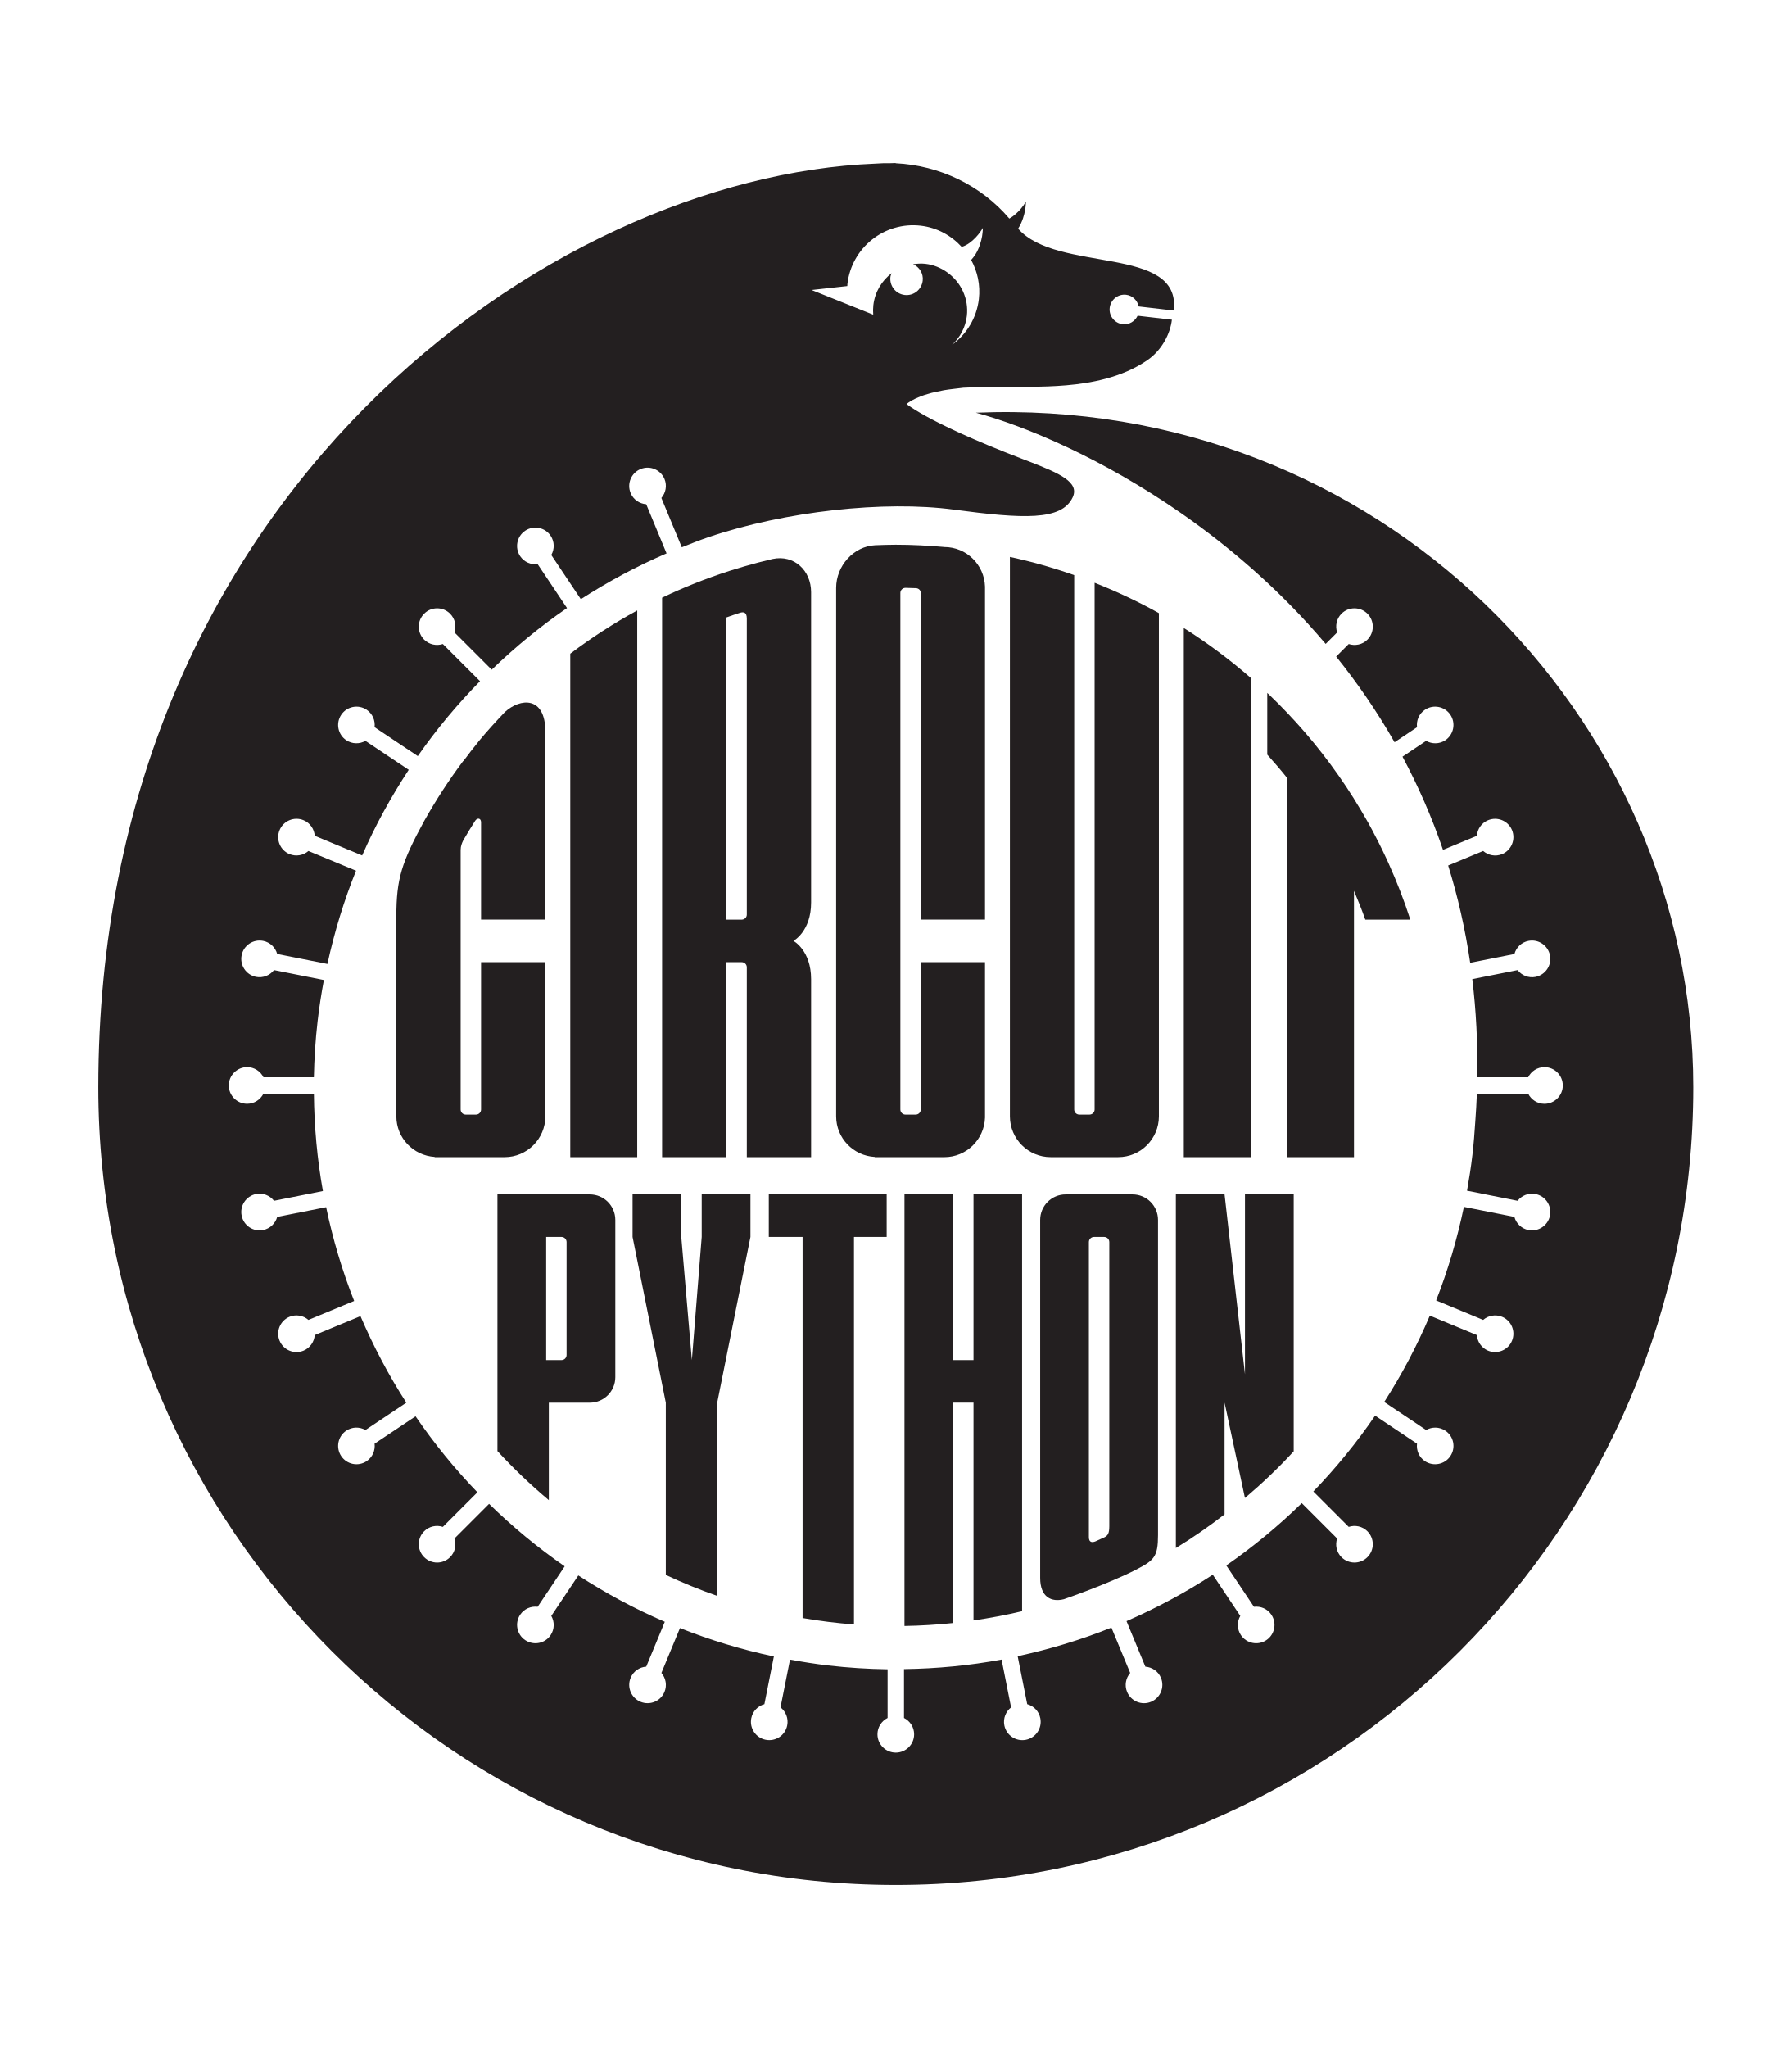
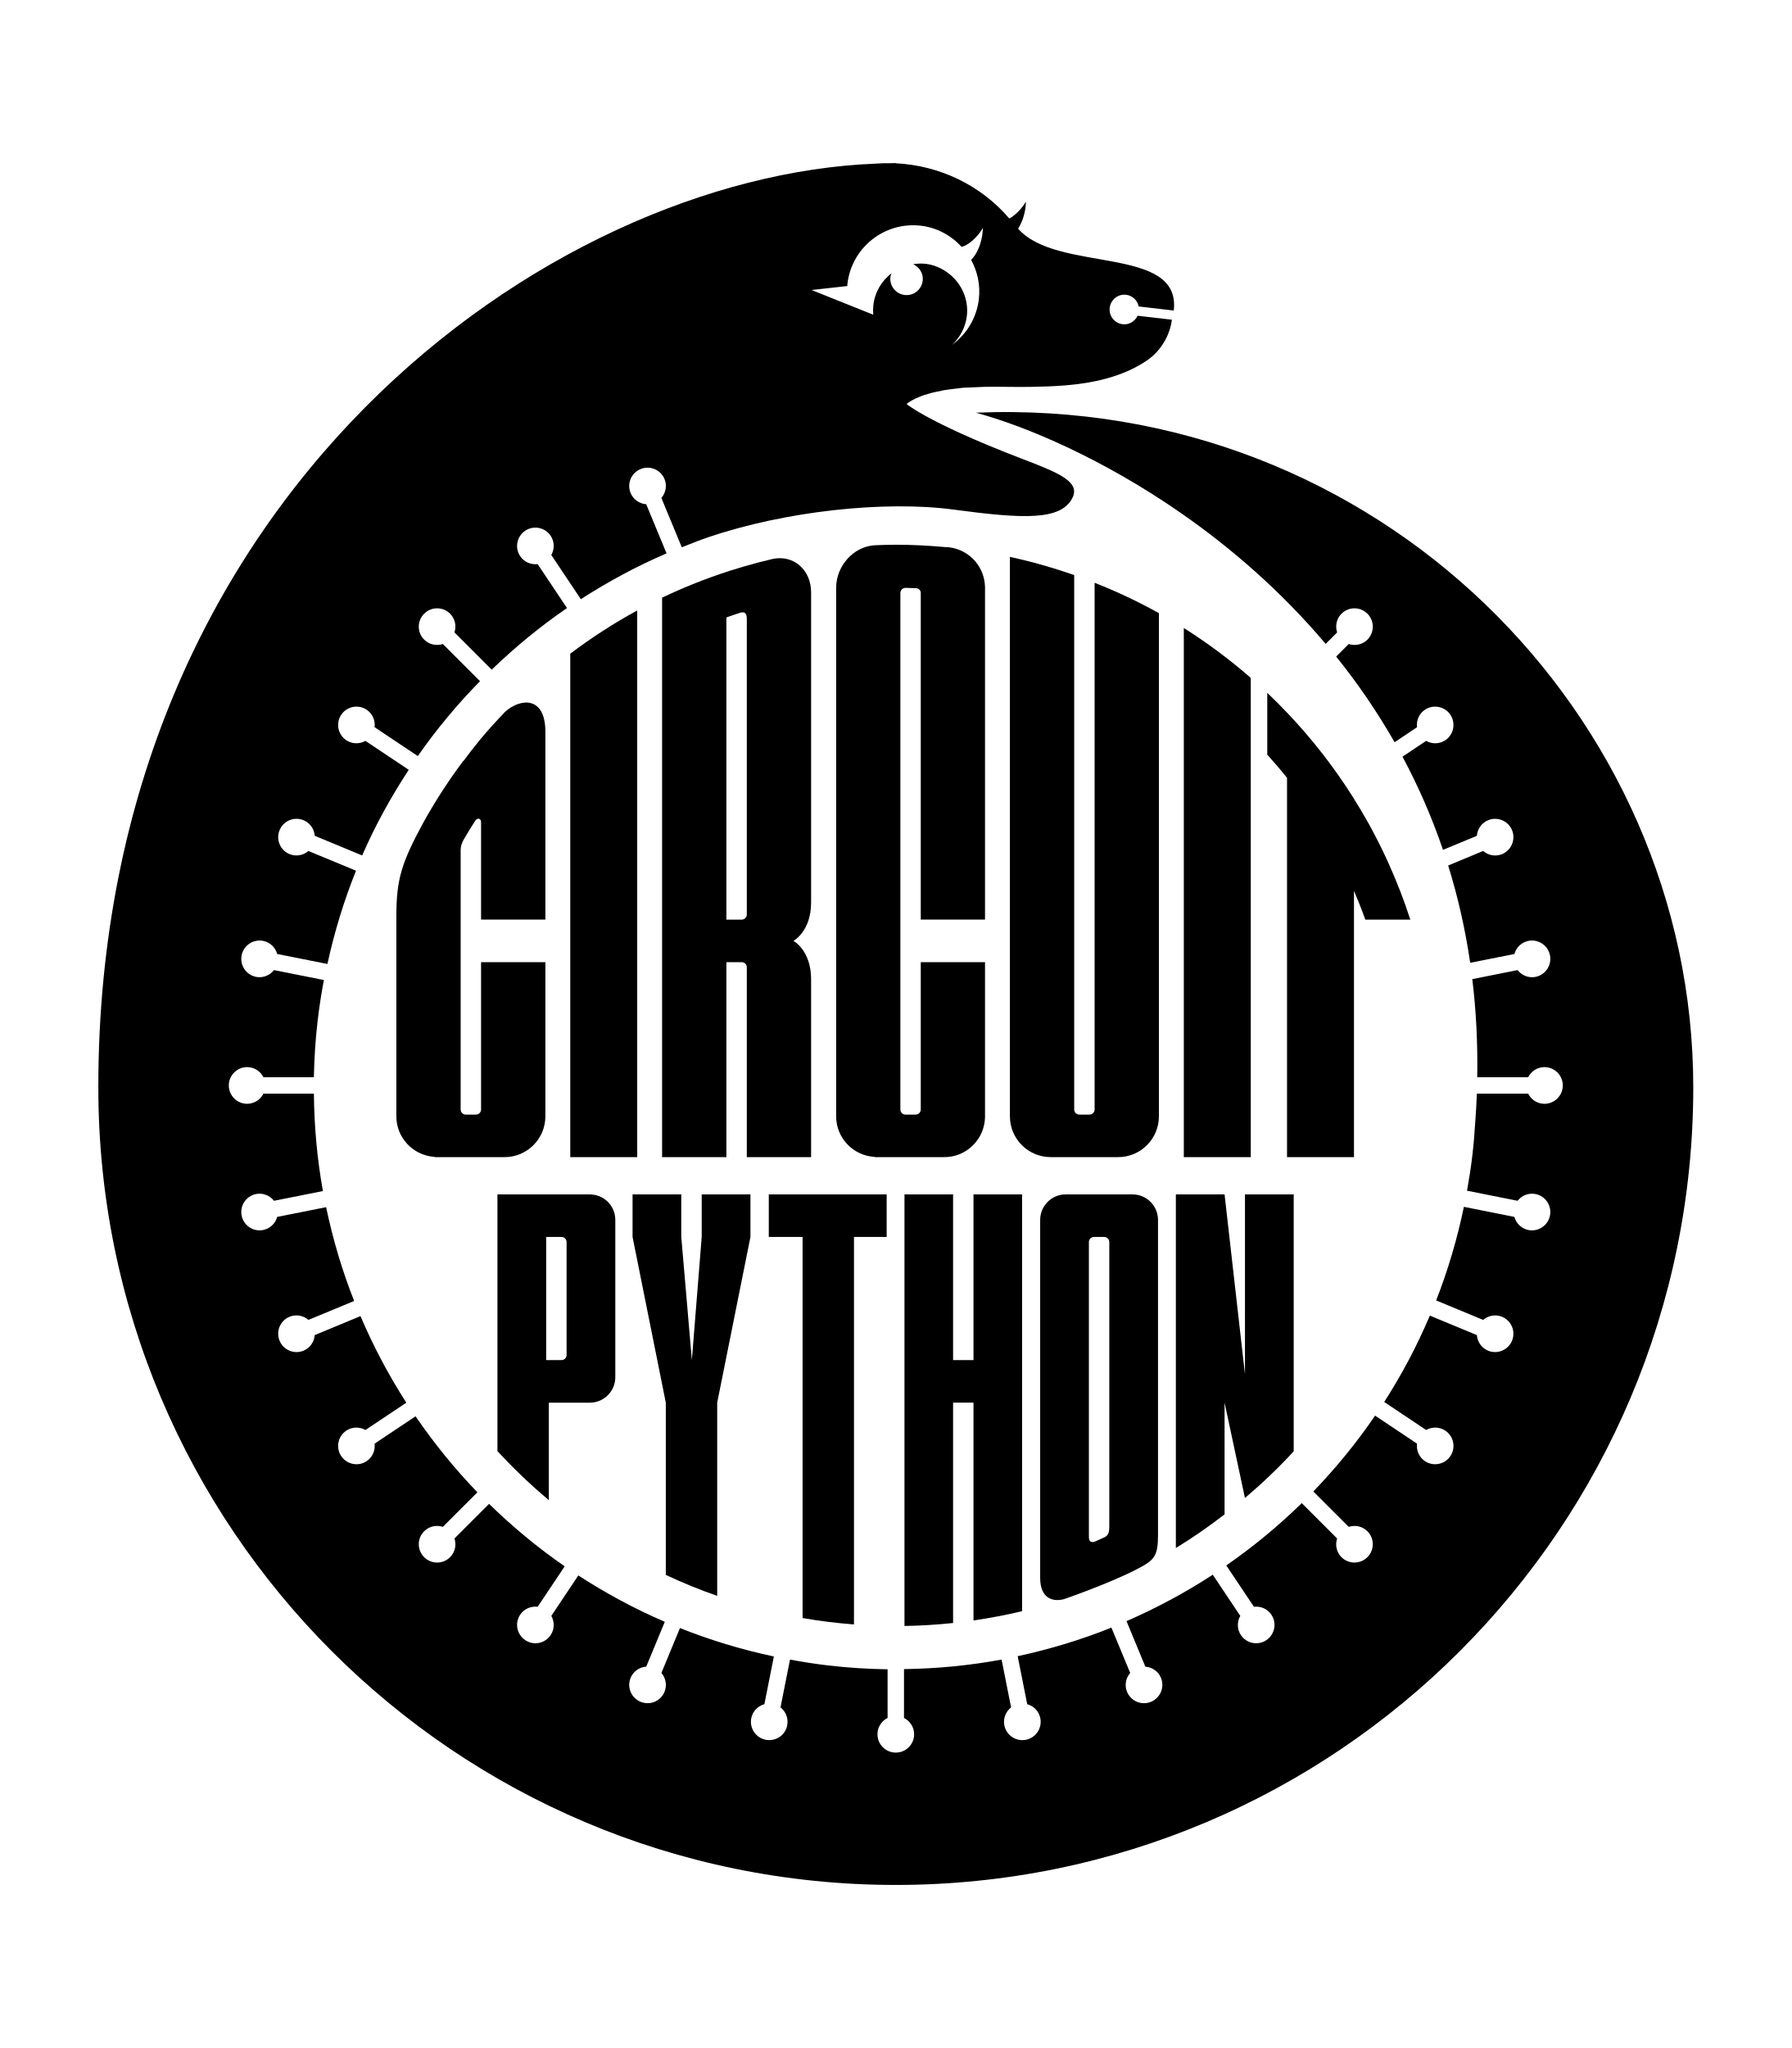
<svg xmlns="http://www.w3.org/2000/svg" viewBox="0 0 448 512" version="1.1" id="svg56">
  <defs id="defs60">
    <clipPath id="clipPath3830" clipPathUnits="userSpaceOnUse">
      <path id="path3828" d="M 0,612 H 792 V 0 H 0 Z" />
    </clipPath>
  </defs>
  <g transform="matrix(2.666667,0,0,-2.666667,-830.8885,1073.093)" id="g3822">
    <g id="g3824">
      <g clip-path="url(#clipPath3830)" id="g3826">
        <g transform="translate(391.0352,375.5918)" id="g3832">
-           <path id="path3834" style="fill:#231f20;fill-opacity:1;fill-rule:nonzero;stroke:none" d="m 0,0 c 0.005,0.071 0.005,0.141 0.013,0.208 0.395,3.404 3.474,5.845 6.875,5.45 1.539,-0.179 2.861,-0.925 3.835,-1.984 0.127,0.037 0.256,0.083 0.394,0.156 0.457,0.236 0.883,0.653 1.163,0.997 0.281,0.349 0.431,0.622 0.431,0.622 0,0 0.003,-0.307 -0.072,-0.779 C 12.556,4.202 12.387,3.563 12.005,2.95 11.891,2.778 11.761,2.609 11.615,2.448 12.205,1.363 12.49,0.099 12.338,-1.219 12.13,-3.007 11.177,-4.52 9.829,-5.505 c 0.737,0.69 1.254,1.619 1.382,2.702 C 11.4,-1.15 10.64,0.379 9.372,1.281 9.369,1.281 9.359,1.28 9.359,1.28 L 9.362,1.291 C 8.775,1.705 8.095,1.998 7.331,2.086 6.934,2.132 6.547,2.105 6.171,2.049 6.763,1.784 7.149,1.181 7.071,0.503 6.973,-0.335 6.218,-0.935 5.383,-0.837 4.544,-0.74 3.947,0.016 4.043,0.854 4.059,0.981 4.115,1.091 4.16,1.209 3.238,0.507 2.586,-0.548 2.443,-1.789 2.41,-2.092 2.407,-2.392 2.431,-2.685 l -5.744,2.301 -0.018,0.016 z m 12.057,-11.872 c 4.697,-1.267 11.897,-4.312 19.261,-9.43 4.645,-3.227 9.35,-7.286 13.541,-12.245 l 1.075,1.076 c -0.198,0.6 -0.065,1.281 0.408,1.754 0.67,0.673 1.762,0.671 2.432,10e-4 0.67,-0.671 0.67,-1.763 -0.003,-2.435 -0.474,-0.471 -1.155,-0.604 -1.75,-0.407 l -1.178,-1.178 c 1.978,-2.461 3.827,-5.136 5.476,-8.032 l 2.106,1.408 c -0.078,0.626 0.184,1.267 0.74,1.638 0.789,0.531 1.861,0.318 2.389,-0.472 0.524,-0.788 0.311,-1.859 -0.478,-2.388 -0.558,-0.369 -1.252,-0.365 -1.797,-0.056 l -2.217,-1.482 c 1.457,-2.723 2.742,-5.632 3.798,-8.736 l 3.176,1.315 c 0.047,0.629 0.431,1.206 1.049,1.462 0.878,0.366 1.885,-0.052 2.249,-0.93 0.36,-0.875 -0.058,-1.884 -0.933,-2.248 -0.623,-0.254 -1.3,-0.114 -1.776,0.296 l -3.281,-1.361 c 0.895,-2.876 1.596,-5.916 2.066,-9.122 l 4.147,0.824 c 0.166,0.607 0.654,1.099 1.311,1.229 0.932,0.189 1.838,-0.42 2.023,-1.35 0.187,-0.931 -0.423,-1.837 -1.353,-2.024 -0.659,-0.128 -1.299,0.14 -1.683,0.636 l -4.248,-0.845 c 0.356,-2.93 0.52,-5.997 0.462,-9.201 h 4.776 c 0.283,0.564 0.856,0.95 1.526,0.95 0.951,0.003 1.722,-0.768 1.722,-1.718 0,-0.948 -0.774,-1.719 -1.722,-1.722 -0.672,0.006 -1.246,0.393 -1.526,0.953 h -4.809 c -0.034,-0.884 -0.083,-1.78 -0.153,-2.684 -0.063,-1.01 -0.146,-2.026 -0.263,-3.043 -0.132,-1.139 -0.308,-2.26 -0.506,-3.373 l 4.741,-0.943 c 0.387,0.493 1.026,0.763 1.683,0.631 0.932,-0.182 1.537,-1.091 1.353,-2.021 -0.185,-0.929 -1.093,-1.534 -2.023,-1.352 -0.659,0.135 -1.147,0.628 -1.313,1.23 l -4.735,0.943 c -0.631,-3.033 -1.503,-5.965 -2.603,-8.773 l 4.408,-1.826 c 0.476,0.41 1.156,0.548 1.776,0.291 0.878,-0.361 1.293,-1.368 0.93,-2.246 -0.361,-0.875 -1.371,-1.293 -2.249,-0.93 -0.617,0.26 -0.999,0.839 -1.046,1.462 l -4.409,1.826 c -1.205,-2.837 -2.638,-5.545 -4.279,-8.097 l 3.931,-2.627 c 0.548,0.308 1.239,0.311 1.799,-0.063 0.79,-0.524 1.003,-1.593 0.473,-2.383 -0.525,-0.789 -1.594,-0.999 -2.386,-0.475 -0.556,0.376 -0.818,1.018 -0.74,1.641 l -3.931,2.627 c -1.735,-2.539 -3.675,-4.915 -5.793,-7.11 l 3.319,-3.32 c 0.596,0.198 1.277,0.065 1.751,-0.41 0.673,-0.67 0.673,-1.76 0,-2.43 -0.669,-0.673 -1.759,-0.67 -2.432,0 -0.473,0.475 -0.605,1.158 -0.407,1.752 l -3.317,3.316 c -2.188,-2.144 -4.559,-4.096 -7.075,-5.843 l 2.591,-3.875 c 0.624,0.075 1.265,-0.185 1.637,-0.746 0.529,-0.787 0.316,-1.856 -0.473,-2.383 -0.79,-0.528 -1.857,-0.315 -2.387,0.474 -0.371,0.559 -0.368,1.255 -0.056,1.8 l -2.581,3.862 c -2.561,-1.673 -5.269,-3.125 -8.089,-4.353 l 1.768,-4.269 c 0.626,-0.047 1.205,-0.427 1.462,-1.048 0.363,-0.875 -0.055,-1.883 -0.932,-2.247 -0.875,-0.363 -1.882,0.055 -2.246,0.933 -0.255,0.62 -0.117,1.301 0.293,1.773 l -1.76,4.25 c -2.828,-1.136 -5.769,-2.027 -8.791,-2.679 l 0.895,-4.499 c 0.605,-0.169 1.099,-0.655 1.229,-1.315 0.186,-0.931 -0.421,-1.836 -1.351,-2.022 -0.933,-0.185 -1.836,0.421 -2.022,1.352 -0.13,0.658 0.139,1.299 0.632,1.683 l -0.89,4.484 c -2.983,-0.554 -6.044,-0.85 -9.152,-0.894 v -4.579 c 0.56,-0.283 0.95,-0.857 0.95,-1.53 0,-0.947 -0.77,-1.718 -1.72,-1.718 -0.948,0 -1.719,0.771 -1.719,1.718 0,0.673 0.389,1.247 0.95,1.53 v 4.562 c -1.843,0.026 -3.703,0.144 -5.572,0.361 -1.21,0.14 -2.399,0.333 -3.578,0.547 l -0.891,-4.478 c 0.492,-0.387 0.761,-1.028 0.628,-1.688 -0.181,-0.932 -1.087,-1.532 -2.022,-1.347 -0.925,0.183 -1.532,1.088 -1.348,2.017 0.13,0.66 0.624,1.15 1.231,1.317 l 0.888,4.473 c -3.046,0.646 -5.986,1.542 -8.804,2.663 l -1.741,-4.206 c 0.408,-0.474 0.548,-1.157 0.289,-1.778 -0.362,-0.878 -1.367,-1.29 -2.247,-0.927 -0.872,0.361 -1.292,1.369 -0.929,2.242 0.256,0.623 0.836,1.009 1.464,1.053 l 1.741,4.204 c -2.845,1.226 -5.553,2.684 -8.108,4.346 l -2.534,-3.793 c 0.308,-0.545 0.312,-1.241 -0.062,-1.8 -0.527,-0.792 -1.593,-1.002 -2.385,-0.472 -0.785,0.525 -1.001,1.594 -0.475,2.381 0.374,0.558 1.016,0.823 1.642,0.746 l 2.535,3.793 c -2.535,1.753 -4.901,3.715 -7.09,5.855 l -3.246,-3.246 c 0.196,-0.594 0.064,-1.279 -0.412,-1.752 -0.671,-0.673 -1.757,-0.673 -2.431,0.002 -0.668,0.668 -0.67,1.758 -0.002,2.426 0.477,0.477 1.159,0.612 1.756,0.412 l 3.241,3.242 c -2.132,2.206 -4.067,4.595 -5.801,7.125 l -3.841,-2.566 c 0.076,-0.621 -0.189,-1.265 -0.745,-1.639 -0.792,-0.527 -1.857,-0.314 -2.386,0.477 -0.524,0.788 -0.314,1.854 0.473,2.381 0.56,0.374 1.254,0.374 1.801,0.063 l 3.833,2.56 c -1.657,2.57 -3.09,5.288 -4.3,8.116 l -4.289,-1.778 c -0.048,-0.623 -0.433,-1.205 -1.051,-1.462 -0.879,-0.363 -1.881,0.052 -2.246,0.933 -0.362,0.875 0.053,1.879 0.928,2.243 0.621,0.257 1.303,0.122 1.779,-0.291 l 4.286,1.775 c -1.118,2.832 -1.996,5.773 -2.628,8.794 l -4.587,-0.913 c -0.168,-0.602 -0.659,-1.095 -1.315,-1.227 -0.934,-0.188 -1.835,0.418 -2.021,1.352 -0.186,0.927 0.419,1.833 1.349,2.02 0.658,0.13 1.299,-0.138 1.686,-0.633 l 4.587,0.912 c -0.535,2.978 -0.818,6.03 -0.846,9.131 h -4.73 c -0.283,-0.559 -0.859,-0.947 -1.529,-0.95 -0.951,0 -1.72,0.771 -1.72,1.722 0,0.947 0.772,1.715 1.72,1.718 0.67,-0.003 1.246,-0.389 1.529,-0.95 h 4.728 c 0.035,1.744 0.145,3.502 0.351,5.271 0.15,1.298 0.35,2.578 0.588,3.842 l -4.678,0.93 c -0.387,-0.493 -1.03,-0.761 -1.685,-0.634 -0.933,0.188 -1.536,1.091 -1.35,2.025 0.183,0.927 1.09,1.534 2.02,1.348 0.658,-0.131 1.148,-0.623 1.315,-1.227 l 4.71,-0.938 c 0.657,3.027 1.557,5.946 2.682,8.745 l -4.462,1.847 c -0.476,-0.407 -1.158,-0.545 -1.776,-0.29 -0.879,0.364 -1.294,1.369 -0.929,2.247 0.36,0.875 1.368,1.293 2.244,0.93 0.619,-0.258 1.004,-0.835 1.051,-1.462 l 4.447,-1.843 c 1.23,2.821 2.707,5.494 4.368,8.029 l -4.059,2.712 c -0.546,-0.306 -1.241,-0.309 -1.797,0.062 -0.791,0.527 -1.003,1.595 -0.475,2.384 0.526,0.79 1.595,1.003 2.384,0.475 0.557,-0.374 0.821,-1.015 0.744,-1.638 l 4.053,-2.708 c 1.749,2.51 3.705,4.854 5.835,7.022 l -3.486,3.485 c -0.597,-0.194 -1.278,-0.062 -1.753,0.411 -0.673,0.672 -0.673,1.759 0,2.43 0.67,0.673 1.761,0.673 2.43,10e-4 0.473,-0.473 0.608,-1.155 0.411,-1.754 l 3.493,-3.493 c 2.194,2.113 4.548,4.055 7.061,5.774 l -2.755,4.123 c -0.621,-0.076 -1.264,0.186 -1.638,0.744 -0.527,0.79 -0.314,1.856 0.475,2.385 0.788,0.527 1.857,0.314 2.385,-0.476 0.372,-0.557 0.369,-1.251 0.06,-1.799 l 2.769,-4.144 c 2.552,1.642 5.232,3.091 8.039,4.294 l -1.908,4.608 c -0.626,0.047 -1.206,0.43 -1.462,1.051 -0.364,0.877 0.053,1.882 0.93,2.244 0.877,0.365 1.883,-0.053 2.248,-0.93 0.254,-0.619 0.117,-1.299 -0.294,-1.777 l 1.915,-4.624 c 0.829,0.327 1.654,0.661 2.499,0.947 7.183,2.439 16.515,3.455 23.007,2.585 6.492,-0.869 10.104,-1.057 11.145,1.146 0.673,1.423 -1.229,2.255 -4.061,3.355 -0.22,0.083 -0.425,0.164 -0.638,0.244 -4.763,1.825 -7.562,3.189 -9.12,4.051 -0.372,0.208 -0.672,0.385 -0.914,0.533 -0.609,0.376 -0.839,0.57 -0.839,0.57 0,0 0.277,0.256 0.883,0.538 0.301,0.135 0.678,0.286 1.122,0.408 0.442,0.147 0.951,0.228 1.508,0.35 0.559,0.094 1.166,0.148 1.813,0.232 0.644,0.025 1.324,0.053 2.03,0.083 1.393,0.025 2.867,-0.031 4.311,-0.003 1.986,0.039 4.515,0.099 6.976,0.758 1.371,0.365 2.725,0.91 3.947,1.754 1.358,0.939 2.14,2.49 2.287,3.785 l -3.213,0.371 c -0.25,-0.523 -0.795,-0.865 -1.4,-0.795 -0.759,0.089 -1.306,0.779 -1.218,1.537 0.088,0.764 0.779,1.312 1.538,1.224 0.604,-0.071 1.061,-0.531 1.18,-1.096 l 3.29,-0.382 c 0.712,6.169 -10.941,3.484 -14.597,7.678 0.01,0.013 0.018,0.025 0.026,0.036 0.382,0.613 0.55,1.254 0.633,1.721 0.078,0.47 0.073,0.778 0.073,0.778 0,0 -0.148,-0.272 -0.431,-0.619 C 16.045,6.964 15.635,6.569 15.193,6.33 12.553,9.434 8.674,11.31 4.531,11.511 l 0.016,0.02 c -0.172,0 -0.349,-0.012 -0.52,-0.015 -0.464,0.007 -0.932,-0.005 -1.399,-0.041 -30.502,-1.205 -72.86,-30.931 -72.86,-86.589 0,-41.301 33.48,-74.781 74.779,-74.781 41.299,0 74.781,33.48 74.781,74.781 0,34.896 -29.613,64.808 -67.271,63.242" />
+           <path id="path3834" d="m 0,0 c 0.005,0.071 0.005,0.141 0.013,0.208 0.395,3.404 3.474,5.845 6.875,5.45 1.539,-0.179 2.861,-0.925 3.835,-1.984 0.127,0.037 0.256,0.083 0.394,0.156 0.457,0.236 0.883,0.653 1.163,0.997 0.281,0.349 0.431,0.622 0.431,0.622 0,0 0.003,-0.307 -0.072,-0.779 C 12.556,4.202 12.387,3.563 12.005,2.95 11.891,2.778 11.761,2.609 11.615,2.448 12.205,1.363 12.49,0.099 12.338,-1.219 12.13,-3.007 11.177,-4.52 9.829,-5.505 c 0.737,0.69 1.254,1.619 1.382,2.702 C 11.4,-1.15 10.64,0.379 9.372,1.281 9.369,1.281 9.359,1.28 9.359,1.28 L 9.362,1.291 C 8.775,1.705 8.095,1.998 7.331,2.086 6.934,2.132 6.547,2.105 6.171,2.049 6.763,1.784 7.149,1.181 7.071,0.503 6.973,-0.335 6.218,-0.935 5.383,-0.837 4.544,-0.74 3.947,0.016 4.043,0.854 4.059,0.981 4.115,1.091 4.16,1.209 3.238,0.507 2.586,-0.548 2.443,-1.789 2.41,-2.092 2.407,-2.392 2.431,-2.685 l -5.744,2.301 -0.018,0.016 z m 12.057,-11.872 c 4.697,-1.267 11.897,-4.312 19.261,-9.43 4.645,-3.227 9.35,-7.286 13.541,-12.245 l 1.075,1.076 c -0.198,0.6 -0.065,1.281 0.408,1.754 0.67,0.673 1.762,0.671 2.432,10e-4 0.67,-0.671 0.67,-1.763 -0.003,-2.435 -0.474,-0.471 -1.155,-0.604 -1.75,-0.407 l -1.178,-1.178 c 1.978,-2.461 3.827,-5.136 5.476,-8.032 l 2.106,1.408 c -0.078,0.626 0.184,1.267 0.74,1.638 0.789,0.531 1.861,0.318 2.389,-0.472 0.524,-0.788 0.311,-1.859 -0.478,-2.388 -0.558,-0.369 -1.252,-0.365 -1.797,-0.056 l -2.217,-1.482 c 1.457,-2.723 2.742,-5.632 3.798,-8.736 l 3.176,1.315 c 0.047,0.629 0.431,1.206 1.049,1.462 0.878,0.366 1.885,-0.052 2.249,-0.93 0.36,-0.875 -0.058,-1.884 -0.933,-2.248 -0.623,-0.254 -1.3,-0.114 -1.776,0.296 l -3.281,-1.361 c 0.895,-2.876 1.596,-5.916 2.066,-9.122 l 4.147,0.824 c 0.166,0.607 0.654,1.099 1.311,1.229 0.932,0.189 1.838,-0.42 2.023,-1.35 0.187,-0.931 -0.423,-1.837 -1.353,-2.024 -0.659,-0.128 -1.299,0.14 -1.683,0.636 l -4.248,-0.845 c 0.356,-2.93 0.52,-5.997 0.462,-9.201 h 4.776 c 0.283,0.564 0.856,0.95 1.526,0.95 0.951,0.003 1.722,-0.768 1.722,-1.718 0,-0.948 -0.774,-1.719 -1.722,-1.722 -0.672,0.006 -1.246,0.393 -1.526,0.953 h -4.809 c -0.034,-0.884 -0.083,-1.78 -0.153,-2.684 -0.063,-1.01 -0.146,-2.026 -0.263,-3.043 -0.132,-1.139 -0.308,-2.26 -0.506,-3.373 l 4.741,-0.943 c 0.387,0.493 1.026,0.763 1.683,0.631 0.932,-0.182 1.537,-1.091 1.353,-2.021 -0.185,-0.929 -1.093,-1.534 -2.023,-1.352 -0.659,0.135 -1.147,0.628 -1.313,1.23 l -4.735,0.943 c -0.631,-3.033 -1.503,-5.965 -2.603,-8.773 l 4.408,-1.826 c 0.476,0.41 1.156,0.548 1.776,0.291 0.878,-0.361 1.293,-1.368 0.93,-2.246 -0.361,-0.875 -1.371,-1.293 -2.249,-0.93 -0.617,0.26 -0.999,0.839 -1.046,1.462 l -4.409,1.826 c -1.205,-2.837 -2.638,-5.545 -4.279,-8.097 l 3.931,-2.627 c 0.548,0.308 1.239,0.311 1.799,-0.063 0.79,-0.524 1.003,-1.593 0.473,-2.383 -0.525,-0.789 -1.594,-0.999 -2.386,-0.475 -0.556,0.376 -0.818,1.018 -0.74,1.641 l -3.931,2.627 c -1.735,-2.539 -3.675,-4.915 -5.793,-7.11 l 3.319,-3.32 c 0.596,0.198 1.277,0.065 1.751,-0.41 0.673,-0.67 0.673,-1.76 0,-2.43 -0.669,-0.673 -1.759,-0.67 -2.432,0 -0.473,0.475 -0.605,1.158 -0.407,1.752 l -3.317,3.316 c -2.188,-2.144 -4.559,-4.096 -7.075,-5.843 l 2.591,-3.875 c 0.624,0.075 1.265,-0.185 1.637,-0.746 0.529,-0.787 0.316,-1.856 -0.473,-2.383 -0.79,-0.528 -1.857,-0.315 -2.387,0.474 -0.371,0.559 -0.368,1.255 -0.056,1.8 l -2.581,3.862 c -2.561,-1.673 -5.269,-3.125 -8.089,-4.353 l 1.768,-4.269 c 0.626,-0.047 1.205,-0.427 1.462,-1.048 0.363,-0.875 -0.055,-1.883 -0.932,-2.247 -0.875,-0.363 -1.882,0.055 -2.246,0.933 -0.255,0.62 -0.117,1.301 0.293,1.773 l -1.76,4.25 c -2.828,-1.136 -5.769,-2.027 -8.791,-2.679 l 0.895,-4.499 c 0.605,-0.169 1.099,-0.655 1.229,-1.315 0.186,-0.931 -0.421,-1.836 -1.351,-2.022 -0.933,-0.185 -1.836,0.421 -2.022,1.352 -0.13,0.658 0.139,1.299 0.632,1.683 l -0.89,4.484 c -2.983,-0.554 -6.044,-0.85 -9.152,-0.894 v -4.579 c 0.56,-0.283 0.95,-0.857 0.95,-1.53 0,-0.947 -0.77,-1.718 -1.72,-1.718 -0.948,0 -1.719,0.771 -1.719,1.718 0,0.673 0.389,1.247 0.95,1.53 v 4.562 c -1.843,0.026 -3.703,0.144 -5.572,0.361 -1.21,0.14 -2.399,0.333 -3.578,0.547 l -0.891,-4.478 c 0.492,-0.387 0.761,-1.028 0.628,-1.688 -0.181,-0.932 -1.087,-1.532 -2.022,-1.347 -0.925,0.183 -1.532,1.088 -1.348,2.017 0.13,0.66 0.624,1.15 1.231,1.317 l 0.888,4.473 c -3.046,0.646 -5.986,1.542 -8.804,2.663 l -1.741,-4.206 c 0.408,-0.474 0.548,-1.157 0.289,-1.778 -0.362,-0.878 -1.367,-1.29 -2.247,-0.927 -0.872,0.361 -1.292,1.369 -0.929,2.242 0.256,0.623 0.836,1.009 1.464,1.053 l 1.741,4.204 c -2.845,1.226 -5.553,2.684 -8.108,4.346 l -2.534,-3.793 c 0.308,-0.545 0.312,-1.241 -0.062,-1.8 -0.527,-0.792 -1.593,-1.002 -2.385,-0.472 -0.785,0.525 -1.001,1.594 -0.475,2.381 0.374,0.558 1.016,0.823 1.642,0.746 l 2.535,3.793 c -2.535,1.753 -4.901,3.715 -7.09,5.855 l -3.246,-3.246 c 0.196,-0.594 0.064,-1.279 -0.412,-1.752 -0.671,-0.673 -1.757,-0.673 -2.431,0.002 -0.668,0.668 -0.67,1.758 -0.002,2.426 0.477,0.477 1.159,0.612 1.756,0.412 l 3.241,3.242 c -2.132,2.206 -4.067,4.595 -5.801,7.125 l -3.841,-2.566 c 0.076,-0.621 -0.189,-1.265 -0.745,-1.639 -0.792,-0.527 -1.857,-0.314 -2.386,0.477 -0.524,0.788 -0.314,1.854 0.473,2.381 0.56,0.374 1.254,0.374 1.801,0.063 l 3.833,2.56 c -1.657,2.57 -3.09,5.288 -4.3,8.116 l -4.289,-1.778 c -0.048,-0.623 -0.433,-1.205 -1.051,-1.462 -0.879,-0.363 -1.881,0.052 -2.246,0.933 -0.362,0.875 0.053,1.879 0.928,2.243 0.621,0.257 1.303,0.122 1.779,-0.291 l 4.286,1.775 c -1.118,2.832 -1.996,5.773 -2.628,8.794 l -4.587,-0.913 c -0.168,-0.602 -0.659,-1.095 -1.315,-1.227 -0.934,-0.188 -1.835,0.418 -2.021,1.352 -0.186,0.927 0.419,1.833 1.349,2.02 0.658,0.13 1.299,-0.138 1.686,-0.633 l 4.587,0.912 c -0.535,2.978 -0.818,6.03 -0.846,9.131 h -4.73 c -0.283,-0.559 -0.859,-0.947 -1.529,-0.95 -0.951,0 -1.72,0.771 -1.72,1.722 0,0.947 0.772,1.715 1.72,1.718 0.67,-0.003 1.246,-0.389 1.529,-0.95 h 4.728 c 0.035,1.744 0.145,3.502 0.351,5.271 0.15,1.298 0.35,2.578 0.588,3.842 l -4.678,0.93 c -0.387,-0.493 -1.03,-0.761 -1.685,-0.634 -0.933,0.188 -1.536,1.091 -1.35,2.025 0.183,0.927 1.09,1.534 2.02,1.348 0.658,-0.131 1.148,-0.623 1.315,-1.227 l 4.71,-0.938 c 0.657,3.027 1.557,5.946 2.682,8.745 l -4.462,1.847 c -0.476,-0.407 -1.158,-0.545 -1.776,-0.29 -0.879,0.364 -1.294,1.369 -0.929,2.247 0.36,0.875 1.368,1.293 2.244,0.93 0.619,-0.258 1.004,-0.835 1.051,-1.462 l 4.447,-1.843 c 1.23,2.821 2.707,5.494 4.368,8.029 l -4.059,2.712 c -0.546,-0.306 -1.241,-0.309 -1.797,0.062 -0.791,0.527 -1.003,1.595 -0.475,2.384 0.526,0.79 1.595,1.003 2.384,0.475 0.557,-0.374 0.821,-1.015 0.744,-1.638 l 4.053,-2.708 c 1.749,2.51 3.705,4.854 5.835,7.022 l -3.486,3.485 c -0.597,-0.194 -1.278,-0.062 -1.753,0.411 -0.673,0.672 -0.673,1.759 0,2.43 0.67,0.673 1.761,0.673 2.43,10e-4 0.473,-0.473 0.608,-1.155 0.411,-1.754 l 3.493,-3.493 c 2.194,2.113 4.548,4.055 7.061,5.774 l -2.755,4.123 c -0.621,-0.076 -1.264,0.186 -1.638,0.744 -0.527,0.79 -0.314,1.856 0.475,2.385 0.788,0.527 1.857,0.314 2.385,-0.476 0.372,-0.557 0.369,-1.251 0.06,-1.799 l 2.769,-4.144 c 2.552,1.642 5.232,3.091 8.039,4.294 l -1.908,4.608 c -0.626,0.047 -1.206,0.43 -1.462,1.051 -0.364,0.877 0.053,1.882 0.93,2.244 0.877,0.365 1.883,-0.053 2.248,-0.93 0.254,-0.619 0.117,-1.299 -0.294,-1.777 l 1.915,-4.624 c 0.829,0.327 1.654,0.661 2.499,0.947 7.183,2.439 16.515,3.455 23.007,2.585 6.492,-0.869 10.104,-1.057 11.145,1.146 0.673,1.423 -1.229,2.255 -4.061,3.355 -0.22,0.083 -0.425,0.164 -0.638,0.244 -4.763,1.825 -7.562,3.189 -9.12,4.051 -0.372,0.208 -0.672,0.385 -0.914,0.533 -0.609,0.376 -0.839,0.57 -0.839,0.57 0,0 0.277,0.256 0.883,0.538 0.301,0.135 0.678,0.286 1.122,0.408 0.442,0.147 0.951,0.228 1.508,0.35 0.559,0.094 1.166,0.148 1.813,0.232 0.644,0.025 1.324,0.053 2.03,0.083 1.393,0.025 2.867,-0.031 4.311,-0.003 1.986,0.039 4.515,0.099 6.976,0.758 1.371,0.365 2.725,0.91 3.947,1.754 1.358,0.939 2.14,2.49 2.287,3.785 l -3.213,0.371 c -0.25,-0.523 -0.795,-0.865 -1.4,-0.795 -0.759,0.089 -1.306,0.779 -1.218,1.537 0.088,0.764 0.779,1.312 1.538,1.224 0.604,-0.071 1.061,-0.531 1.18,-1.096 l 3.29,-0.382 c 0.712,6.169 -10.941,3.484 -14.597,7.678 0.01,0.013 0.018,0.025 0.026,0.036 0.382,0.613 0.55,1.254 0.633,1.721 0.078,0.47 0.073,0.778 0.073,0.778 0,0 -0.148,-0.272 -0.431,-0.619 C 16.045,6.964 15.635,6.569 15.193,6.33 12.553,9.434 8.674,11.31 4.531,11.511 l 0.016,0.02 c -0.172,0 -0.349,-0.012 -0.52,-0.015 -0.464,0.007 -0.932,-0.005 -1.399,-0.041 -30.502,-1.205 -72.86,-30.931 -72.86,-86.589 0,-41.301 33.48,-74.781 74.779,-74.781 41.299,0 74.781,33.48 74.781,74.781 0,34.896 -29.613,64.808 -67.271,63.242" />
        </g>
        <g transform="translate(371.3359,345.1797)" id="g3836">
-           <path id="path3838" style="fill:#231f20;fill-opacity:1;fill-rule:nonzero;stroke:none" d="M 0,0 C -2.196,-1.196 -4.293,-2.555 -6.278,-4.053 V -51.251 H 0 Z" />
+           <path id="path3838" d="M 0,0 C -2.196,-1.196 -4.293,-2.555 -6.278,-4.053 V -51.251 H 0 Z" />
        </g>
        <g transform="translate(381.6123,342.6523)" id="g3840">
-           <path id="path3842" style="fill:#231f20;fill-opacity:1;fill-rule:nonzero;stroke:none" d="m 0,0 v -23.831 -2.155 c 0,-0.252 -0.196,-0.451 -0.443,-0.47 h -1.472 v 0.035 2.59 23.83 1.873 c 0.429,0.157 0.865,0.302 1.3,0.444 C -0.312,2.396 0,2.379 0,1.766 Z m 6.029,-32.046 c 0,2.716 -1.656,3.596 -1.656,3.596 0,0 1.656,0.88 1.656,3.596 V 4.244 C 6.026,6.282 4.43,7.783 2.415,7.354 1.519,7.145 0.631,6.913 -0.249,6.656 -0.722,6.519 -1.196,6.376 -1.665,6.226 -3.823,5.526 -5.923,4.693 -7.943,3.725 v -52.449 h 6.028 v 15.652 2.589 0.039 H 0 v -0.003 h -0.478 c 0.263,0 0.478,-0.213 0.478,-0.478 v -2.147 -15.652 h 6.029 z" />
+           <path id="path3842" d="m 0,0 v -23.831 -2.155 c 0,-0.252 -0.196,-0.451 -0.443,-0.47 h -1.472 v 0.035 2.59 23.83 1.873 c 0.429,0.157 0.865,0.302 1.3,0.444 C -0.312,2.396 0,2.379 0,1.766 Z m 6.029,-32.046 c 0,2.716 -1.656,3.596 -1.656,3.596 0,0 1.656,0.88 1.656,3.596 V 4.244 C 6.026,6.282 4.43,7.783 2.415,7.354 1.519,7.145 0.631,6.913 -0.249,6.656 -0.722,6.519 -1.196,6.376 -1.665,6.226 -3.823,5.526 -5.923,4.693 -7.943,3.725 v -52.449 h 6.028 v 15.652 2.589 0.039 H 0 v -0.003 h -0.478 c 0.263,0 0.478,-0.213 0.478,-0.478 v -2.147 -15.652 h 6.029 z" />
        </g>
        <g transform="translate(428.8682,333.3516)" id="g3844">
-           <path id="path3846" style="fill:#231f20;fill-opacity:1;fill-rule:nonzero;stroke:none" d="M 0,0 V 5.506 C -1.966,7.22 -4.063,8.785 -6.278,10.183 V -39.423 H 0 Z" />
+           <path id="path3846" d="M 0,0 V 5.506 C -1.966,7.22 -4.063,8.785 -6.278,10.183 V -39.423 H 0 Z" />
        </g>
        <g transform="translate(412.3125,348.4941)" id="g3848">
-           <path id="path3850" style="fill:#231f20;fill-opacity:1;fill-rule:nonzero;stroke:none" d="m 0,0 c -1.961,0.686 -3.97,1.263 -6.029,1.705 v -52.443 c 0,-2.114 1.714,-3.827 3.827,-3.827 h 0.112 2.339 1.415 2.339 0.112 c 2.112,0 3.825,1.708 3.827,3.822 v 42.521 4.654 c -1.934,1.08 -3.949,2.026 -6.028,2.849 V -45.344 -50.1 c 0,-0.263 -0.215,-0.477 -0.478,-0.477 H 0.478 C 0.214,-50.577 0,-50.363 0,-50.1 v 5.753 z" />
+           <path id="path3850" d="m 0,0 c -1.961,0.686 -3.97,1.263 -6.029,1.705 v -52.443 c 0,-2.114 1.714,-3.827 3.827,-3.827 h 0.112 2.339 1.415 2.339 0.112 c 2.112,0 3.825,1.708 3.827,3.822 v 42.521 4.654 c -1.934,1.08 -3.949,2.026 -6.028,2.849 V -45.344 -50.1 c 0,-0.263 -0.215,-0.477 -0.478,-0.477 H 0.478 C 0.214,-50.577 0,-50.363 0,-50.1 v 5.753 z" />
        </g>
        <g transform="translate(352.5786,293.9287)" id="g3852">
-           <path id="path3854" style="fill:#231f20;fill-opacity:1;fill-rule:nonzero;stroke:none" d="m 0,0 h 2.45 1.416 1.992 0.458 c 2.115,0 3.829,1.714 3.829,3.827 V 18.279 H 4.115 V 7.782 4.466 C 4.115,4.202 3.901,3.988 3.637,3.988 H 2.679 c -0.263,0 -0.478,0.214 -0.478,0.478 v -0.478 0 3.794 18.723 2.316 l 0.002,-0.003 c 0,0.318 0.1,0.593 0.239,0.875 0.36,0.632 0.745,1.247 1.134,1.86 0.193,0.267 0.539,0.249 0.539,-0.174 v -4.874 -4.237 h 6.03 v 17.617 c 0,3.376 -2.368,3.147 -3.786,1.854 C 5.499,40.838 4.66,39.916 3.866,38.953 V 38.945 C 3.377,38.351 2.912,37.738 2.45,37.12 v 0.031 C 1.109,35.367 -0.11,33.484 -1.21,31.529 -3.336,27.624 -3.829,26.098 -3.829,22.551 V 3.827 c 0,-2.033 1.592,-3.68 3.594,-3.804 V 0 Z" />
+           <path id="path3854" d="m 0,0 h 2.45 1.416 1.992 0.458 c 2.115,0 3.829,1.714 3.829,3.827 V 18.279 H 4.115 V 7.782 4.466 C 4.115,4.202 3.901,3.988 3.637,3.988 H 2.679 c -0.263,0 -0.478,0.214 -0.478,0.478 v -0.478 0 3.794 18.723 2.316 l 0.002,-0.003 c 0,0.318 0.1,0.593 0.239,0.875 0.36,0.632 0.745,1.247 1.134,1.86 0.193,0.267 0.539,0.249 0.539,-0.174 v -4.874 -4.237 h 6.03 v 17.617 c 0,3.376 -2.368,3.147 -3.786,1.854 C 5.499,40.838 4.66,39.916 3.866,38.953 V 38.945 C 3.377,38.351 2.912,37.738 2.45,37.12 v 0.031 C 1.109,35.367 -0.11,33.484 -1.21,31.529 -3.336,27.624 -3.829,26.098 -3.829,22.551 V 3.827 c 0,-2.033 1.592,-3.68 3.594,-3.804 V 0 Z" />
        </g>
        <g transform="translate(402.8691,250.4941)" id="g3856">
-           <path id="path3858" style="fill:#231f20;fill-opacity:1;fill-rule:nonzero;stroke:none" d="M 0,0 C 1.541,0.224 3.063,0.509 4.557,0.868 V 39.939 H 0 V 28.838 24.407 H -1.914 V 28.34 39.939 H -6.472 V -0.519 c 1.538,0.026 3.057,0.119 4.558,0.278 v 16.174 4.486 H 0 v -3.988 z" />
+           <path id="path3858" d="M 0,0 C 1.541,0.224 3.063,0.509 4.557,0.868 V 39.939 H 0 V 28.838 24.407 H -1.914 V 28.34 39.939 H -6.472 V -0.519 c 1.538,0.026 3.057,0.119 4.558,0.278 v 16.174 4.486 H 0 v -3.988 z" />
        </g>
        <g transform="translate(421.8447,257.2852)" id="g3860">
-           <path id="path3862" style="fill:#231f20;fill-opacity:1;fill-rule:nonzero;stroke:none" d="m 0,0 c 1.586,0.962 3.104,2.025 4.568,3.153 v 10.475 l 1.913,-8.95 0.003,0.014 c 1.611,1.366 3.14,2.819 4.567,4.373 V 33.148 H 6.481 V 16.284 L 4.568,33.148 H 0 Z" />
+           <path id="path3862" d="m 0,0 c 1.586,0.962 3.104,2.025 4.568,3.153 v 10.475 l 1.913,-8.95 0.003,0.014 c 1.611,1.366 3.14,2.819 4.567,4.373 V 33.148 H 6.481 V 16.284 L 4.568,33.148 H 0 Z" />
        </g>
        <g transform="translate(378.8359,252.7959)" id="g3864">
-           <path id="path3866" style="fill:#231f20;fill-opacity:1;fill-rule:nonzero;stroke:none" d="m 0,0 v 18.112 l 3.117,15.537 v 3.989 h -4.57 V 33.649 L -2.376,22.105 -3.368,33.649 v 3.989 H -7.936 V 33.649 L -4.819,18.112 V 1.966 C -3.254,1.23 -1.646,0.576 0,0" />
+           <path id="path3866" d="m 0,0 v 18.112 l 3.117,15.537 v 3.989 h -4.57 V 33.649 L -2.376,22.105 -3.368,33.649 v 3.989 H -7.936 V 33.649 L -4.819,18.112 V 1.966 C -3.254,1.23 -1.646,0.576 0,0" />
        </g>
        <g transform="translate(362.7988,286.4453)" id="g3868">
-           <path id="path3870" style="fill:#231f20;fill-opacity:1;fill-rule:nonzero;stroke:none" d="M 0,0 H 1.436 C 1.7,0 1.914,-0.214 1.914,-0.478 v -10.588 c 0,-0.265 -0.214,-0.478 -0.478,-0.478 H 0 Z m 0.249,-24.673 v 9.136 h 1.415 2.44 c 1.315,0.008 2.379,1.072 2.379,2.391 V 1.597 c 0,1.322 -1.071,2.391 -2.392,2.391 H 4.002 1.664 0.249 -2.09 -2.583 -4.57 v -24.061 c 1.504,-1.636 3.114,-3.172 4.819,-4.6" />
+           <path id="path3870" d="M 0,0 H 1.436 C 1.7,0 1.914,-0.214 1.914,-0.478 v -10.588 c 0,-0.265 -0.214,-0.478 -0.478,-0.478 H 0 Z m 0.249,-24.673 v 9.136 h 1.415 2.44 c 1.315,0.008 2.379,1.072 2.379,2.391 V 1.597 c 0,1.322 -1.071,2.391 -2.392,2.391 H 4.002 1.664 0.249 -2.09 -2.583 -4.57 v -24.061 c 1.504,-1.636 3.114,-3.172 4.819,-4.6" />
        </g>
        <g transform="translate(415.6035,280.6709)" id="g3872">
-           <path id="path3874" style="fill:#231f20;fill-opacity:1;fill-rule:nonzero;stroke:none" d="m 0,0 v -18.898 -2.458 c -0.003,-0.644 -0.129,-0.844 -0.423,-1.01 -0.282,-0.134 -0.569,-0.263 -0.854,-0.39 -0.247,-0.104 -0.637,-0.181 -0.637,0.382 V -18.898 0 5.297 c 0,0.264 0.215,0.477 0.478,0.477 h 0.958 C -0.214,5.774 0,5.561 0,5.297 Z m 2.09,9.763 h -2.338 -1.418 -2.337 -0.088 c -1.321,0 -2.391,-1.07 -2.391,-2.392 v -33.556 c 0,-1.84 1.08,-2.293 2.225,-1.999 0.191,0.062 4.246,1.476 6.764,2.768 1.69,0.867 2.061,1.202 2.061,3.232 V 7.371 c 0,1.322 -1.069,2.392 -2.391,2.392 z" />
+           <path id="path3874" d="m 0,0 v -18.898 -2.458 c -0.003,-0.644 -0.129,-0.844 -0.423,-1.01 -0.282,-0.134 -0.569,-0.263 -0.854,-0.39 -0.247,-0.104 -0.637,-0.181 -0.637,0.382 V -18.898 0 5.297 c 0,0.264 0.215,0.477 0.478,0.477 h 0.958 C -0.214,5.774 0,5.561 0,5.297 Z m 2.09,9.763 h -2.338 -1.418 -2.337 -0.088 c -1.321,0 -2.391,-1.07 -2.391,-2.392 v -33.556 c 0,-1.84 1.08,-2.293 2.225,-1.999 0.191,0.062 4.246,1.476 6.764,2.768 1.69,0.867 2.061,1.202 2.061,3.232 V 7.371 c 0,1.322 -1.069,2.392 -2.391,2.392 z" />
        </g>
        <g transform="translate(391.6611,250.1191)" id="g3876">
-           <path id="path3878" style="fill:#231f20;fill-opacity:1;fill-rule:nonzero;stroke:none" d="m 0,0 v 36.326 h 3.066 v 3.988 H 0 -4.819 -7.987 v -3.988 h 3.168 V 0.6 C -3.235,0.324 -1.631,0.124 0,0" />
+           <path id="path3878" d="m 0,0 v 36.326 h 3.066 v 3.988 H 0 -4.819 -7.987 v -3.988 h 3.168 V 0.6 C -3.235,0.324 -1.631,0.124 0,0" />
        </g>
        <g transform="translate(397.6709,293.9287)" id="g3880">
-           <path id="path3882" style="fill:#231f20;fill-opacity:1;fill-rule:nonzero;stroke:none" d="m 0,0 h 2.033 0.428 c 2.072,0 3.75,1.648 3.817,3.705 V 18.279 H 0.254 V 9.997 4.466 C 0.254,4.202 0.04,3.988 -0.224,3.988 h -0.958 c -0.263,0 -0.477,0.214 -0.477,0.478 v 5.531 39.204 3.691 c 0,0.264 0.214,0.478 0.477,0.478 0.336,-0.007 0.674,-0.016 1.009,-0.03 0.239,-0.023 0.427,-0.202 0.427,-0.448 V 47.553 22.268 h 6.024 v 31.221 c -0.067,2.06 -1.745,3.708 -3.817,3.708 h 0.034 c -1.514,0.135 -3.045,0.216 -4.592,0.216 -0.646,0 -1.288,-0.023 -1.926,-0.047 -2.034,-0.101 -3.659,-1.942 -3.659,-3.999 V 3.827 c 0,-2.043 1.606,-3.698 3.622,-3.806 L -4.06,0 h 0.206 2.437 z" />
+           <path id="path3882" d="m 0,0 h 2.033 0.428 c 2.072,0 3.75,1.648 3.817,3.705 V 18.279 H 0.254 V 9.997 4.466 C 0.254,4.202 0.04,3.988 -0.224,3.988 h -0.958 c -0.263,0 -0.477,0.214 -0.477,0.478 v 5.531 39.204 3.691 c 0,0.264 0.214,0.478 0.477,0.478 0.336,-0.007 0.674,-0.016 1.009,-0.03 0.239,-0.023 0.427,-0.202 0.427,-0.448 V 47.553 22.268 h 6.024 v 31.221 c -0.067,2.06 -1.745,3.708 -3.817,3.708 h 0.034 c -1.514,0.135 -3.045,0.216 -4.592,0.216 -0.646,0 -1.288,-0.023 -1.926,-0.047 -2.034,-0.101 -3.659,-1.942 -3.659,-3.999 V 3.827 c 0,-2.043 1.606,-3.698 3.622,-3.806 L -4.06,0 h 0.206 2.437 z" />
        </g>
        <g transform="translate(432.2695,335.6025)" id="g3884">
-           <path id="path3886" style="fill:#231f20;fill-opacity:1;fill-rule:nonzero;stroke:none" d="M 0,0 V -0.002 C -0.52,0.546 -1.049,1.08 -1.595,1.603 -1.68,1.685 -1.767,1.766 -1.853,1.848 V -3.94 C -1.219,-4.651 -0.59,-5.367 0,-6.117 V -6.39 -41.674 h 6.278 v 24.966 c 0.379,-0.889 0.738,-1.784 1.062,-2.698 h 4.22 c -0.584,1.809 -1.27,3.573 -2.044,5.289 -0.068,0.148 -0.132,0.299 -0.203,0.444 -0.223,0.483 -0.454,0.961 -0.693,1.436 -0.08,0.158 -0.161,0.317 -0.244,0.475 -0.246,0.481 -0.498,0.961 -0.761,1.431 -0.039,0.07 -0.08,0.138 -0.119,0.207 -0.39,0.691 -0.797,1.369 -1.218,2.041 v 0.008 C 4.458,-5.172 2.353,-2.469 0,0" />
+           <path id="path3886" d="M 0,0 V -0.002 C -0.52,0.546 -1.049,1.08 -1.595,1.603 -1.68,1.685 -1.767,1.766 -1.853,1.848 V -3.94 C -1.219,-4.651 -0.59,-5.367 0,-6.117 V -6.39 -41.674 h 6.278 v 24.966 c 0.379,-0.889 0.738,-1.784 1.062,-2.698 h 4.22 c -0.584,1.809 -1.27,3.573 -2.044,5.289 -0.068,0.148 -0.132,0.299 -0.203,0.444 -0.223,0.483 -0.454,0.961 -0.693,1.436 -0.08,0.158 -0.161,0.317 -0.244,0.475 -0.246,0.481 -0.498,0.961 -0.761,1.431 -0.039,0.07 -0.08,0.138 -0.119,0.207 -0.39,0.691 -0.797,1.369 -1.218,2.041 v 0.008 C 4.458,-5.172 2.353,-2.469 0,0" />
        </g>
      </g>
    </g>
  </g>
</svg>
